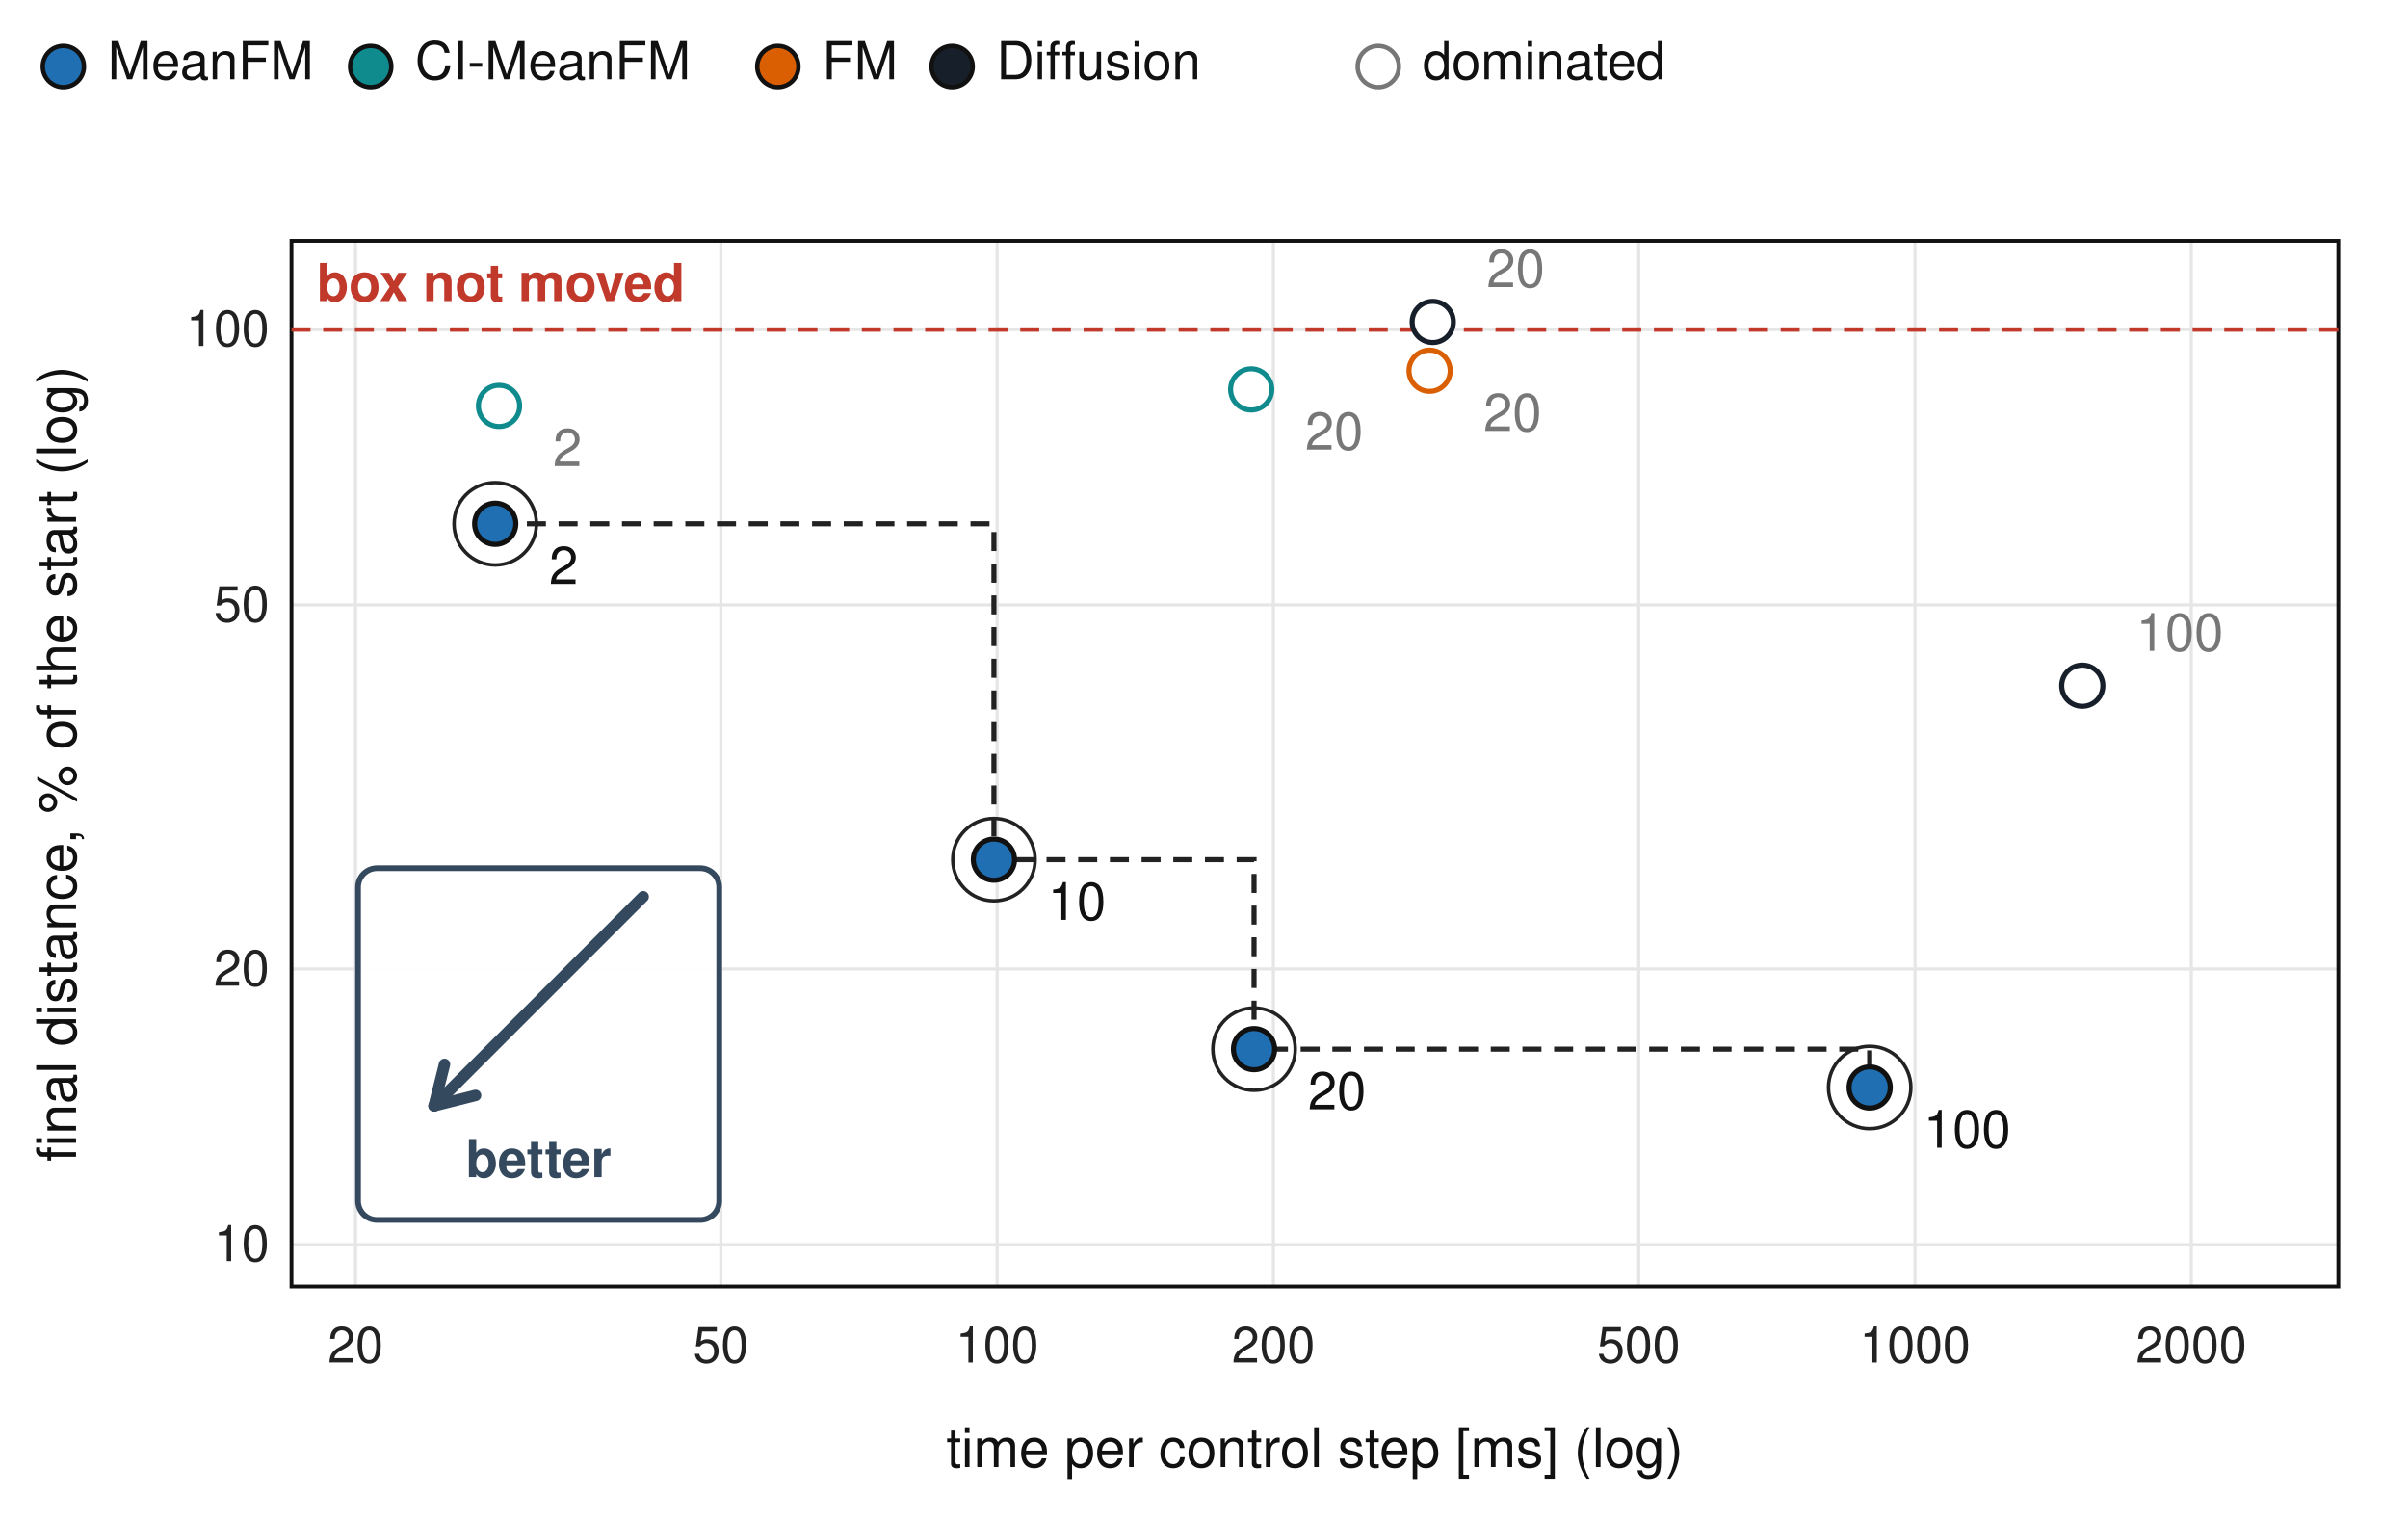
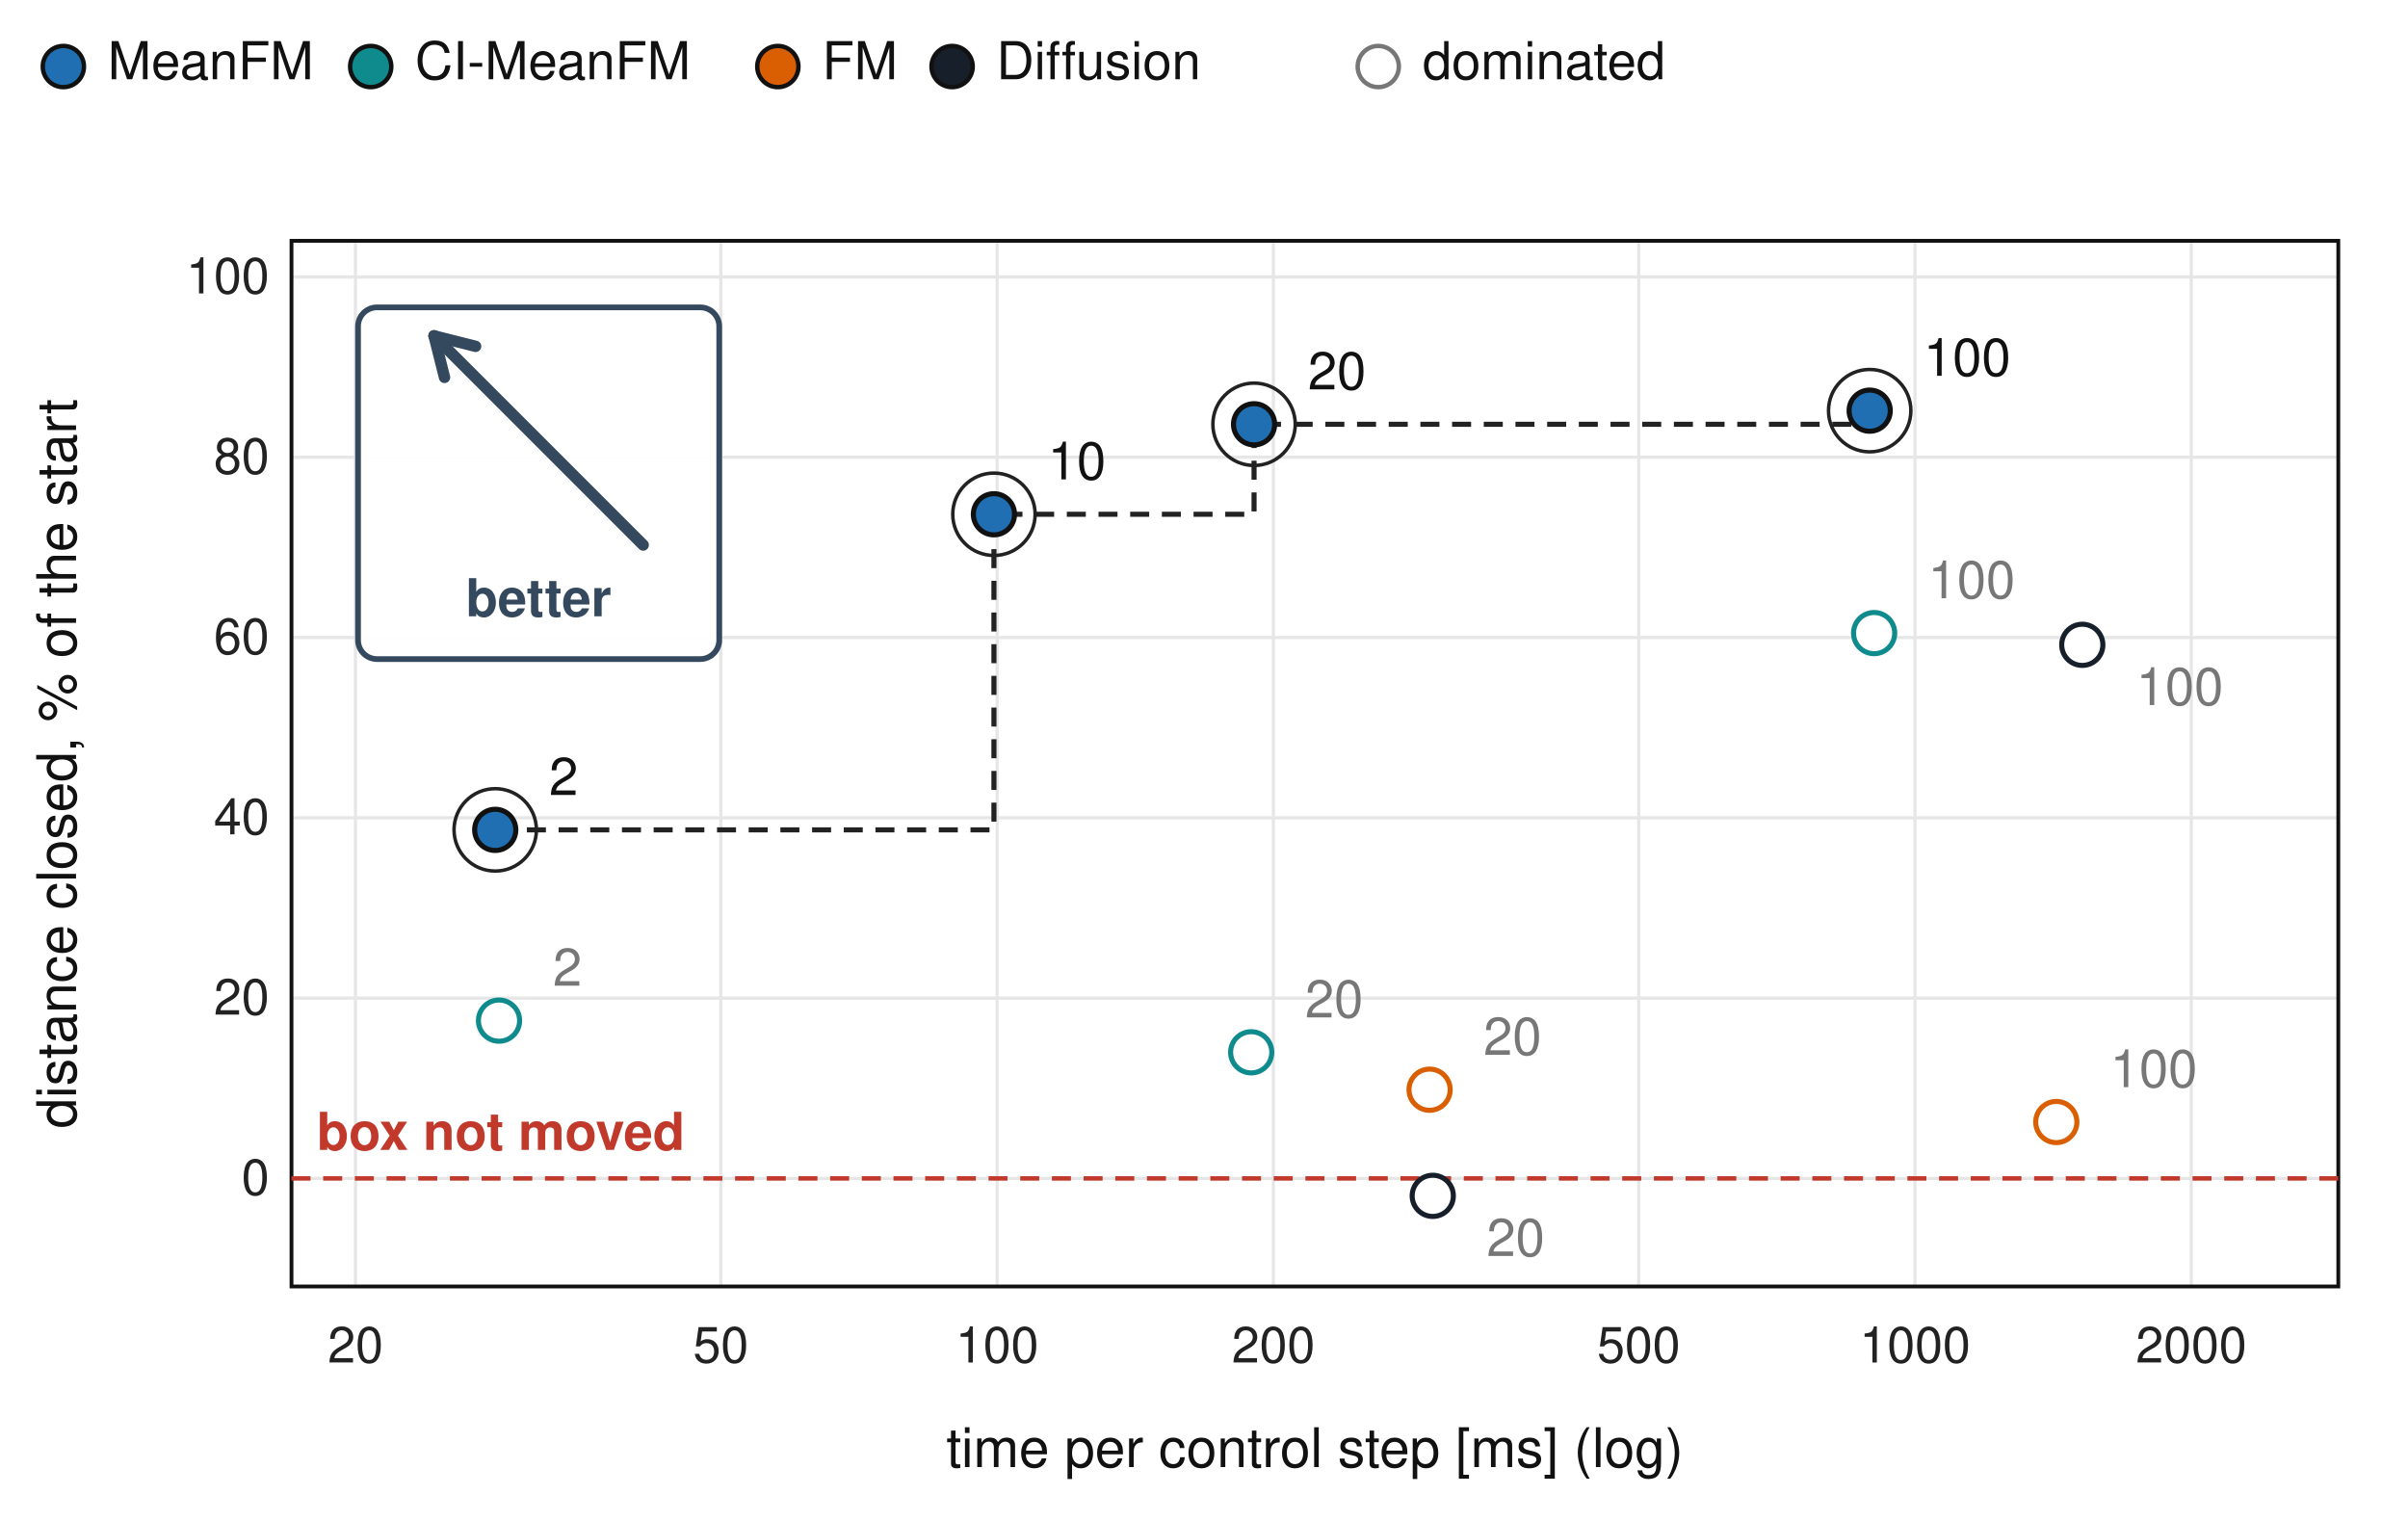
<svg xmlns="http://www.w3.org/2000/svg" width="760" height="480" viewBox="0 0 760 480">
  <rect x="0" y="0" width="760" height="480" fill="#ffffff" />
  <g transform="translate(0,0)">
    <rect x="0" y="0" width="760" height="42" fill="#ffffff" />
    <circle cx="20.0" cy="21.0" r="6.5" fill="#1f6fb2" stroke="#111" stroke-width="1.4" />
    <text x="34.0" y="25.0" font-size="16.5" fill="#111" text-anchor="start" font-family="Helvetica,Arial,sans-serif">MeanFM</text>
    <circle cx="117.0" cy="21.0" r="6.5" fill="#0f8b8d" stroke="#111" stroke-width="1.4" />
    <text x="131.0" y="25.0" font-size="16.5" fill="#111" text-anchor="start" font-family="Helvetica,Arial,sans-serif">CI-MeanFM</text>
    <circle cx="245.5" cy="21.0" r="6.5" fill="#d95f02" stroke="#111" stroke-width="1.4" />
    <text x="259.5" y="25.0" font-size="16.5" fill="#111" text-anchor="start" font-family="Helvetica,Arial,sans-serif">FM</text>
    <circle cx="300.5" cy="21.0" r="6.5" fill="#17202a" stroke="#111" stroke-width="1.4" />
    <text x="314.5" y="25.0" font-size="16.5" fill="#111" text-anchor="start" font-family="Helvetica,Arial,sans-serif">Diffusion</text>
    <circle cx="435.0" cy="21.0" r="6.5" fill="#ffffff" stroke="#777" stroke-width="1.4" />
    <text x="449.0" y="25.0" font-size="16.5" fill="#111" text-anchor="start" font-family="Helvetica,Arial,sans-serif">dominated</text>
  </g>
  <g transform="translate(0,50)">
    <rect x="0" y="0" width="760" height="430" fill="#ffffff" />
    <line x1="112.2" y1="26" x2="112.2" y2="356" stroke="#e6e6e6" stroke-width="1" />
    <text x="112.2" y="380.0" font-size="15.75" fill="#222" text-anchor="middle" font-family="Helvetica,Arial,sans-serif">20</text>
    <line x1="227.5" y1="26" x2="227.5" y2="356" stroke="#e6e6e6" stroke-width="1" />
    <text x="227.5" y="380.0" font-size="15.75" fill="#222" text-anchor="middle" font-family="Helvetica,Arial,sans-serif">50</text>
    <line x1="314.7" y1="26" x2="314.7" y2="356" stroke="#e6e6e6" stroke-width="1" />
    <text x="314.7" y="380.0" font-size="15.75" fill="#222" text-anchor="middle" font-family="Helvetica,Arial,sans-serif">100</text>
    <line x1="401.9" y1="26" x2="401.9" y2="356" stroke="#e6e6e6" stroke-width="1" />
    <text x="401.9" y="380.0" font-size="15.75" fill="#222" text-anchor="middle" font-family="Helvetica,Arial,sans-serif">200</text>
    <line x1="517.2" y1="26" x2="517.2" y2="356" stroke="#e6e6e6" stroke-width="1" />
    <text x="517.2" y="380.0" font-size="15.75" fill="#222" text-anchor="middle" font-family="Helvetica,Arial,sans-serif">500</text>
    <line x1="604.4" y1="26" x2="604.4" y2="356" stroke="#e6e6e6" stroke-width="1" />
    <text x="604.4" y="380.0" font-size="15.75" fill="#222" text-anchor="middle" font-family="Helvetica,Arial,sans-serif">1000</text>
    <line x1="691.6" y1="26" x2="691.6" y2="356" stroke="#e6e6e6" stroke-width="1" />
    <text x="691.6" y="380.0" font-size="15.75" fill="#222" text-anchor="middle" font-family="Helvetica,Arial,sans-serif">2000</text>
-     <line x1="92" y1="342.8" x2="738" y2="342.8" stroke="#e6e6e6" stroke-width="1" />
-     <text x="85" y="348.0" font-size="15.75" fill="#222" text-anchor="end" font-family="Helvetica,Arial,sans-serif">10</text>
-     <line x1="92" y1="255.8" x2="738" y2="255.8" stroke="#e6e6e6" stroke-width="1" />
-     <text x="85" y="261.1" font-size="15.75" fill="#222" text-anchor="end" font-family="Helvetica,Arial,sans-serif">20</text>
-     <line x1="92" y1="140.9" x2="738" y2="140.9" stroke="#e6e6e6" stroke-width="1" />
-     <text x="85" y="146.2" font-size="15.75" fill="#222" text-anchor="end" font-family="Helvetica,Arial,sans-serif">50</text>
-     <line x1="92" y1="54.0" x2="738" y2="54.0" stroke="#e6e6e6" stroke-width="1" />
-     <text x="85" y="59.2" font-size="15.75" fill="#222" text-anchor="end" font-family="Helvetica,Arial,sans-serif">100</text>
+     <line x1="92" y1="321.9" x2="738" y2="321.9" stroke="#e6e6e6" stroke-width="1" />
+     <text x="85" y="327.1" font-size="15.75" fill="#222" text-anchor="end" font-family="Helvetica,Arial,sans-serif">0</text>
+     <line x1="92" y1="265.0" x2="738" y2="265.0" stroke="#e6e6e6" stroke-width="1" />
+     <text x="85" y="270.2" font-size="15.75" fill="#222" text-anchor="end" font-family="Helvetica,Arial,sans-serif">20</text>
+     <line x1="92" y1="208.1" x2="738" y2="208.1" stroke="#e6e6e6" stroke-width="1" />
+     <text x="85" y="213.3" font-size="15.75" fill="#222" text-anchor="end" font-family="Helvetica,Arial,sans-serif">40</text>
+     <line x1="92" y1="151.2" x2="738" y2="151.2" stroke="#e6e6e6" stroke-width="1" />
+     <text x="85" y="156.4" font-size="15.75" fill="#222" text-anchor="end" font-family="Helvetica,Arial,sans-serif">60</text>
+     <line x1="92" y1="94.3" x2="738" y2="94.3" stroke="#e6e6e6" stroke-width="1" />
+     <text x="85" y="99.5" font-size="15.75" fill="#222" text-anchor="end" font-family="Helvetica,Arial,sans-serif">80</text>
+     <line x1="92" y1="37.4" x2="738" y2="37.4" stroke="#e6e6e6" stroke-width="1" />
+     <text x="85" y="42.6" font-size="15.75" fill="#222" text-anchor="end" font-family="Helvetica,Arial,sans-serif">100</text>
    <rect x="92" y="26" width="646" height="330" fill="none" stroke="#111" stroke-width="1.2" />
    <text x="415.0" y="413.0" font-size="17.25" fill="#111" text-anchor="middle" font-family="Helvetica,Arial,sans-serif">time per control step [ms] (log)</text>
-     <text x="24.0" y="191.0" font-size="17.25" fill="#111" text-anchor="middle" font-family="Helvetica,Arial,sans-serif" transform="rotate(-90 24.0 191.0)">final distance, % of the start (log)</text>
+     <text x="24.0" y="191.0" font-size="17.25" fill="#111" text-anchor="middle" font-family="Helvetica,Arial,sans-serif" transform="rotate(-90 24.0 191.0)">distance closed, % of the start</text>
    <text x="92" y="30.0" font-size="19.5" font-weight="bold" fill="#111" font-family="Helvetica,Arial,sans-serif" />
-     <line x1="92" y1="54.0" x2="738" y2="54.0" stroke="#c0392b" stroke-width="1.4" stroke-dasharray="6,4" />
-     <text x="100.0" y="45.0" font-size="16.5" fill="#c0392b" text-anchor="start" font-family="Helvetica,Arial,sans-serif" font-weight="bold">box not moved</text>
-     <polyline points="156.3,115.3 313.7,115.3 313.7,221.3 395.8,221.3 395.8,281.1 590.1,281.1 590.1,293.2" fill="none" stroke="#222" stroke-width="1.6" stroke-dasharray="6,4" />
-     <rect x="113.0" y="224.0" width="114.0" height="111.0" rx="6.0" fill="#ffffff" fill-opacity="0.94" stroke="#34495e" stroke-width="1.8" />
-     <line x1="203.0" y1="233.0" x2="137.0" y2="299.0" stroke="#34495e" stroke-width="3.6" stroke-linecap="round" />
-     <line x1="137.0" y1="299.0" x2="140.3" y2="285.9" stroke="#34495e" stroke-width="3.6" stroke-linecap="round" />
-     <line x1="137.0" y1="299.0" x2="150.1" y2="295.7" stroke="#34495e" stroke-width="3.6" stroke-linecap="round" />
-     <text x="170.0" y="321.5" font-size="16.5" fill="#34495e" text-anchor="middle" font-family="Helvetica,Arial,sans-serif" font-weight="bold">better</text>
-     <circle cx="156.3" cy="115.3" r="6.5" fill="#1f6fb2" stroke="#111" stroke-width="1.6" />
-     <text x="173.3" y="134.3" font-size="16.5" fill="#111" text-anchor="start" font-family="Helvetica,Arial,sans-serif">2</text>
-     <circle cx="313.7" cy="221.3" r="6.5" fill="#1f6fb2" stroke="#111" stroke-width="1.6" />
-     <text x="330.7" y="240.3" font-size="16.5" fill="#111" text-anchor="start" font-family="Helvetica,Arial,sans-serif">10</text>
-     <circle cx="395.8" cy="281.1" r="6.5" fill="#1f6fb2" stroke="#111" stroke-width="1.6" />
-     <text x="412.8" y="300.1" font-size="16.5" fill="#111" text-anchor="start" font-family="Helvetica,Arial,sans-serif">20</text>
-     <circle cx="590.1" cy="293.2" r="6.5" fill="#1f6fb2" stroke="#111" stroke-width="1.6" />
-     <text x="607.1" y="312.2" font-size="16.5" fill="#111" text-anchor="start" font-family="Helvetica,Arial,sans-serif">100</text>
-     <circle cx="157.5" cy="78.1" r="6.5" fill="#ffffff" stroke="#0f8b8d" stroke-width="1.6" />
-     <text x="174.5" y="97.1" font-size="16.5" fill="#777" text-anchor="start" font-family="Helvetica,Arial,sans-serif">2</text>
-     <circle cx="394.9" cy="72.9" r="6.5" fill="#ffffff" stroke="#0f8b8d" stroke-width="1.6" />
-     <text x="411.9" y="91.9" font-size="16.5" fill="#777" text-anchor="start" font-family="Helvetica,Arial,sans-serif">20</text>
-     <circle cx="451.2" cy="67.0" r="6.5" fill="#ffffff" stroke="#d95f02" stroke-width="1.6" />
-     <text x="468.2" y="86.0" font-size="16.5" fill="#777" text-anchor="start" font-family="Helvetica,Arial,sans-serif">20</text>
-     <circle cx="452.2" cy="51.6" r="6.5" fill="#ffffff" stroke="#17202a" stroke-width="1.6" />
-     <text x="469.2" y="40.6" font-size="16.5" fill="#777" text-anchor="start" font-family="Helvetica,Arial,sans-serif">20</text>
-     <circle cx="657.2" cy="166.4" r="6.5" fill="#ffffff" stroke="#17202a" stroke-width="1.6" />
-     <text x="674.2" y="155.4" font-size="16.5" fill="#777" text-anchor="start" font-family="Helvetica,Arial,sans-serif">100</text>
-     <circle cx="156.3" cy="115.3" r="13" fill="none" stroke="#222" stroke-width="1.1" />
-     <circle cx="313.7" cy="221.3" r="13" fill="none" stroke="#222" stroke-width="1.1" />
-     <circle cx="395.8" cy="281.1" r="13" fill="none" stroke="#222" stroke-width="1.1" />
-     <circle cx="590.1" cy="293.2" r="13" fill="none" stroke="#222" stroke-width="1.1" />
+     <line x1="92" y1="321.9" x2="738" y2="321.9" stroke="#c0392b" stroke-width="1.4" stroke-dasharray="6,4" />
+     <text x="100.0" y="312.9" font-size="16.5" fill="#c0392b" text-anchor="start" font-family="Helvetica,Arial,sans-serif" font-weight="bold">box not moved</text>
+     <polyline points="156.3,211.9 313.7,211.9 313.7,112.3 395.8,112.3 395.8,83.9 590.1,83.9 590.1,79.6" fill="none" stroke="#222" stroke-width="1.6" stroke-dasharray="6,4" />
+     <rect x="113.0" y="47.0" width="114.0" height="111.0" rx="6.0" fill="#ffffff" fill-opacity="0.94" stroke="#34495e" stroke-width="1.8" />
+     <line x1="203.0" y1="122.0" x2="137.0" y2="56.0" stroke="#34495e" stroke-width="3.6" stroke-linecap="round" />
+     <line x1="137.0" y1="56.0" x2="150.1" y2="59.3" stroke="#34495e" stroke-width="3.6" stroke-linecap="round" />
+     <line x1="137.0" y1="56.0" x2="140.3" y2="69.1" stroke="#34495e" stroke-width="3.6" stroke-linecap="round" />
+     <text x="170.0" y="144.5" font-size="16.5" fill="#34495e" text-anchor="middle" font-family="Helvetica,Arial,sans-serif" font-weight="bold">better</text>
+     <circle cx="156.3" cy="211.9" r="6.5" fill="#1f6fb2" stroke="#111" stroke-width="1.6" />
+     <text x="173.3" y="200.9" font-size="16.5" fill="#111" text-anchor="start" font-family="Helvetica,Arial,sans-serif">2</text>
+     <circle cx="313.7" cy="112.3" r="6.5" fill="#1f6fb2" stroke="#111" stroke-width="1.6" />
+     <text x="330.7" y="101.3" font-size="16.5" fill="#111" text-anchor="start" font-family="Helvetica,Arial,sans-serif">10</text>
+     <circle cx="395.8" cy="83.9" r="6.5" fill="#1f6fb2" stroke="#111" stroke-width="1.6" />
+     <text x="412.8" y="72.9" font-size="16.5" fill="#111" text-anchor="start" font-family="Helvetica,Arial,sans-serif">20</text>
+     <circle cx="590.1" cy="79.6" r="6.5" fill="#1f6fb2" stroke="#111" stroke-width="1.6" />
+     <text x="607.1" y="68.6" font-size="16.5" fill="#111" text-anchor="start" font-family="Helvetica,Arial,sans-serif">100</text>
+     <circle cx="157.5" cy="272.1" r="6.5" fill="#ffffff" stroke="#0f8b8d" stroke-width="1.6" />
+     <text x="174.5" y="261.1" font-size="16.5" fill="#777" text-anchor="start" font-family="Helvetica,Arial,sans-serif">2</text>
+     <circle cx="394.9" cy="282.1" r="6.5" fill="#ffffff" stroke="#0f8b8d" stroke-width="1.6" />
+     <text x="411.9" y="271.1" font-size="16.5" fill="#777" text-anchor="start" font-family="Helvetica,Arial,sans-serif">20</text>
+     <circle cx="591.5" cy="149.8" r="6.5" fill="#ffffff" stroke="#0f8b8d" stroke-width="1.6" />
+     <text x="608.5" y="138.8" font-size="16.5" fill="#777" text-anchor="start" font-family="Helvetica,Arial,sans-serif">100</text>
+     <circle cx="451.2" cy="293.9" r="6.5" fill="#ffffff" stroke="#d95f02" stroke-width="1.6" />
+     <text x="468.2" y="282.9" font-size="16.5" fill="#777" text-anchor="start" font-family="Helvetica,Arial,sans-serif">20</text>
+     <circle cx="649.0" cy="304.1" r="6.5" fill="#ffffff" stroke="#d95f02" stroke-width="1.6" />
+     <text x="666.0" y="293.1" font-size="16.5" fill="#777" text-anchor="start" font-family="Helvetica,Arial,sans-serif">100</text>
+     <circle cx="452.2" cy="327.4" r="6.5" fill="#ffffff" stroke="#17202a" stroke-width="1.6" />
+     <text x="469.2" y="346.4" font-size="16.5" fill="#777" text-anchor="start" font-family="Helvetica,Arial,sans-serif">20</text>
+     <circle cx="657.2" cy="153.5" r="6.5" fill="#ffffff" stroke="#17202a" stroke-width="1.6" />
+     <text x="674.2" y="172.5" font-size="16.5" fill="#777" text-anchor="start" font-family="Helvetica,Arial,sans-serif">100</text>
+     <circle cx="156.3" cy="211.9" r="13" fill="none" stroke="#222" stroke-width="1.1" />
+     <circle cx="313.7" cy="112.3" r="13" fill="none" stroke="#222" stroke-width="1.1" />
+     <circle cx="395.8" cy="83.9" r="13" fill="none" stroke="#222" stroke-width="1.1" />
+     <circle cx="590.1" cy="79.6" r="13" fill="none" stroke="#222" stroke-width="1.1" />
  </g>
</svg>
